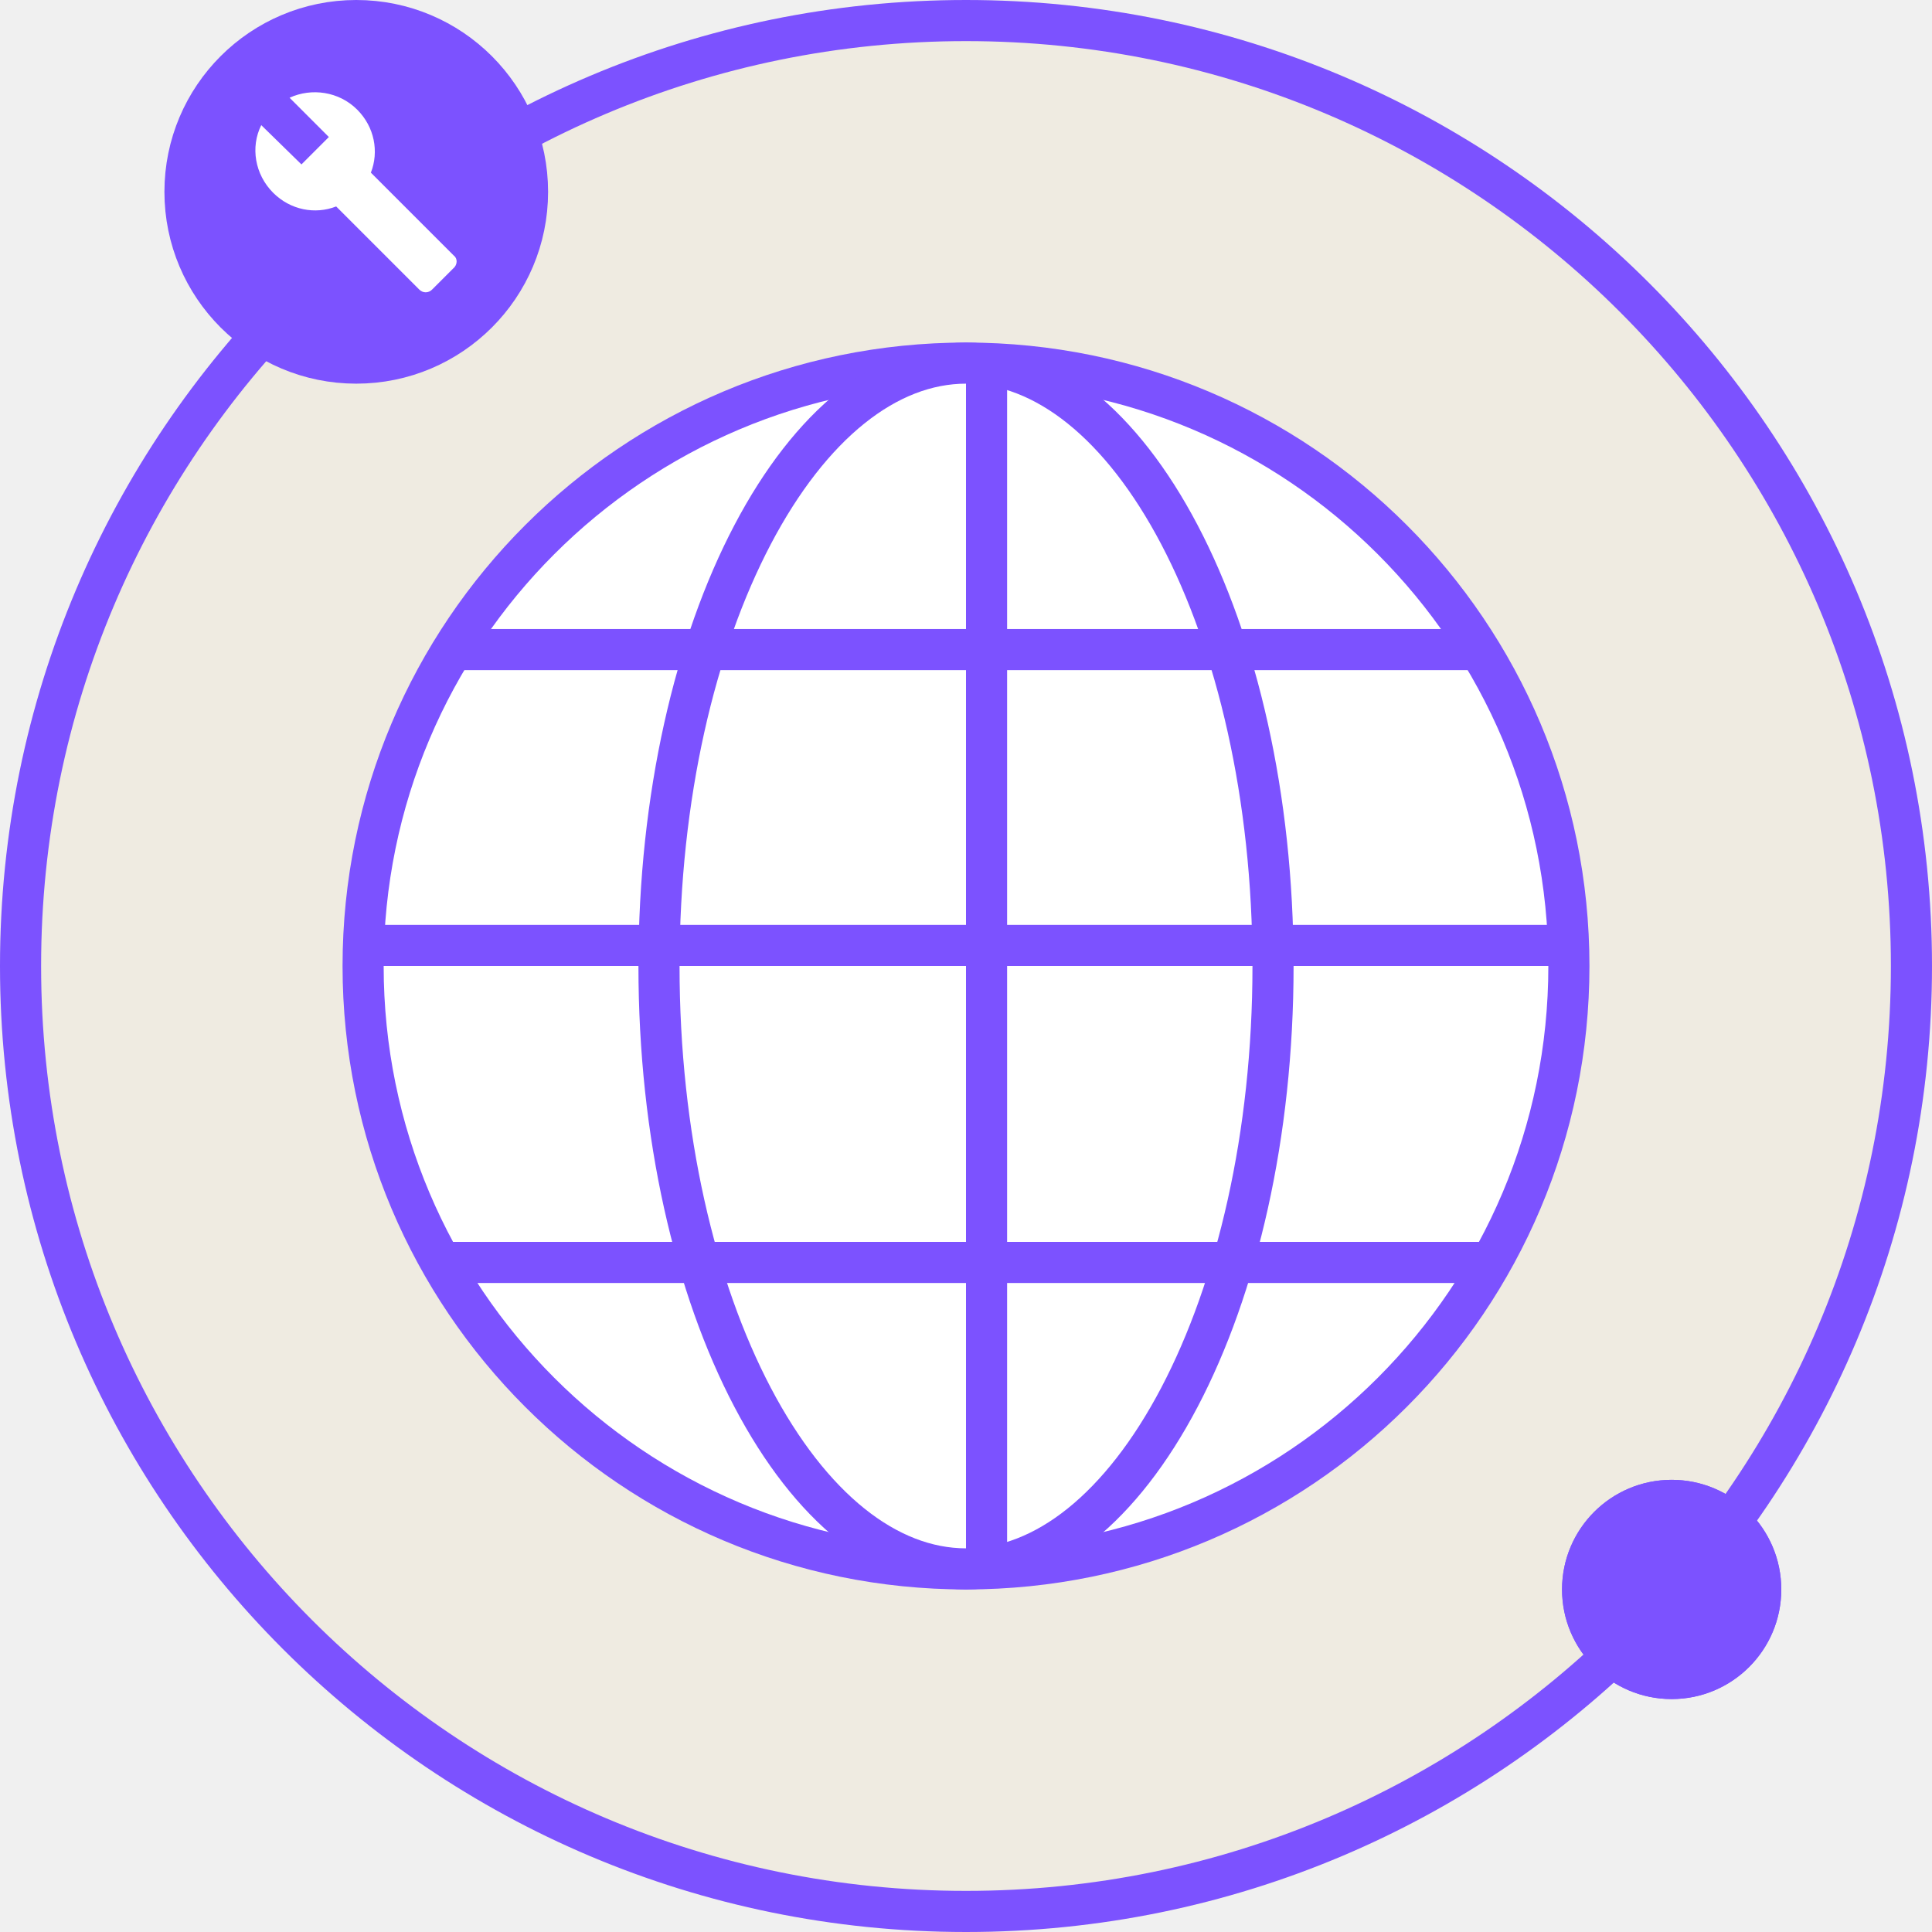
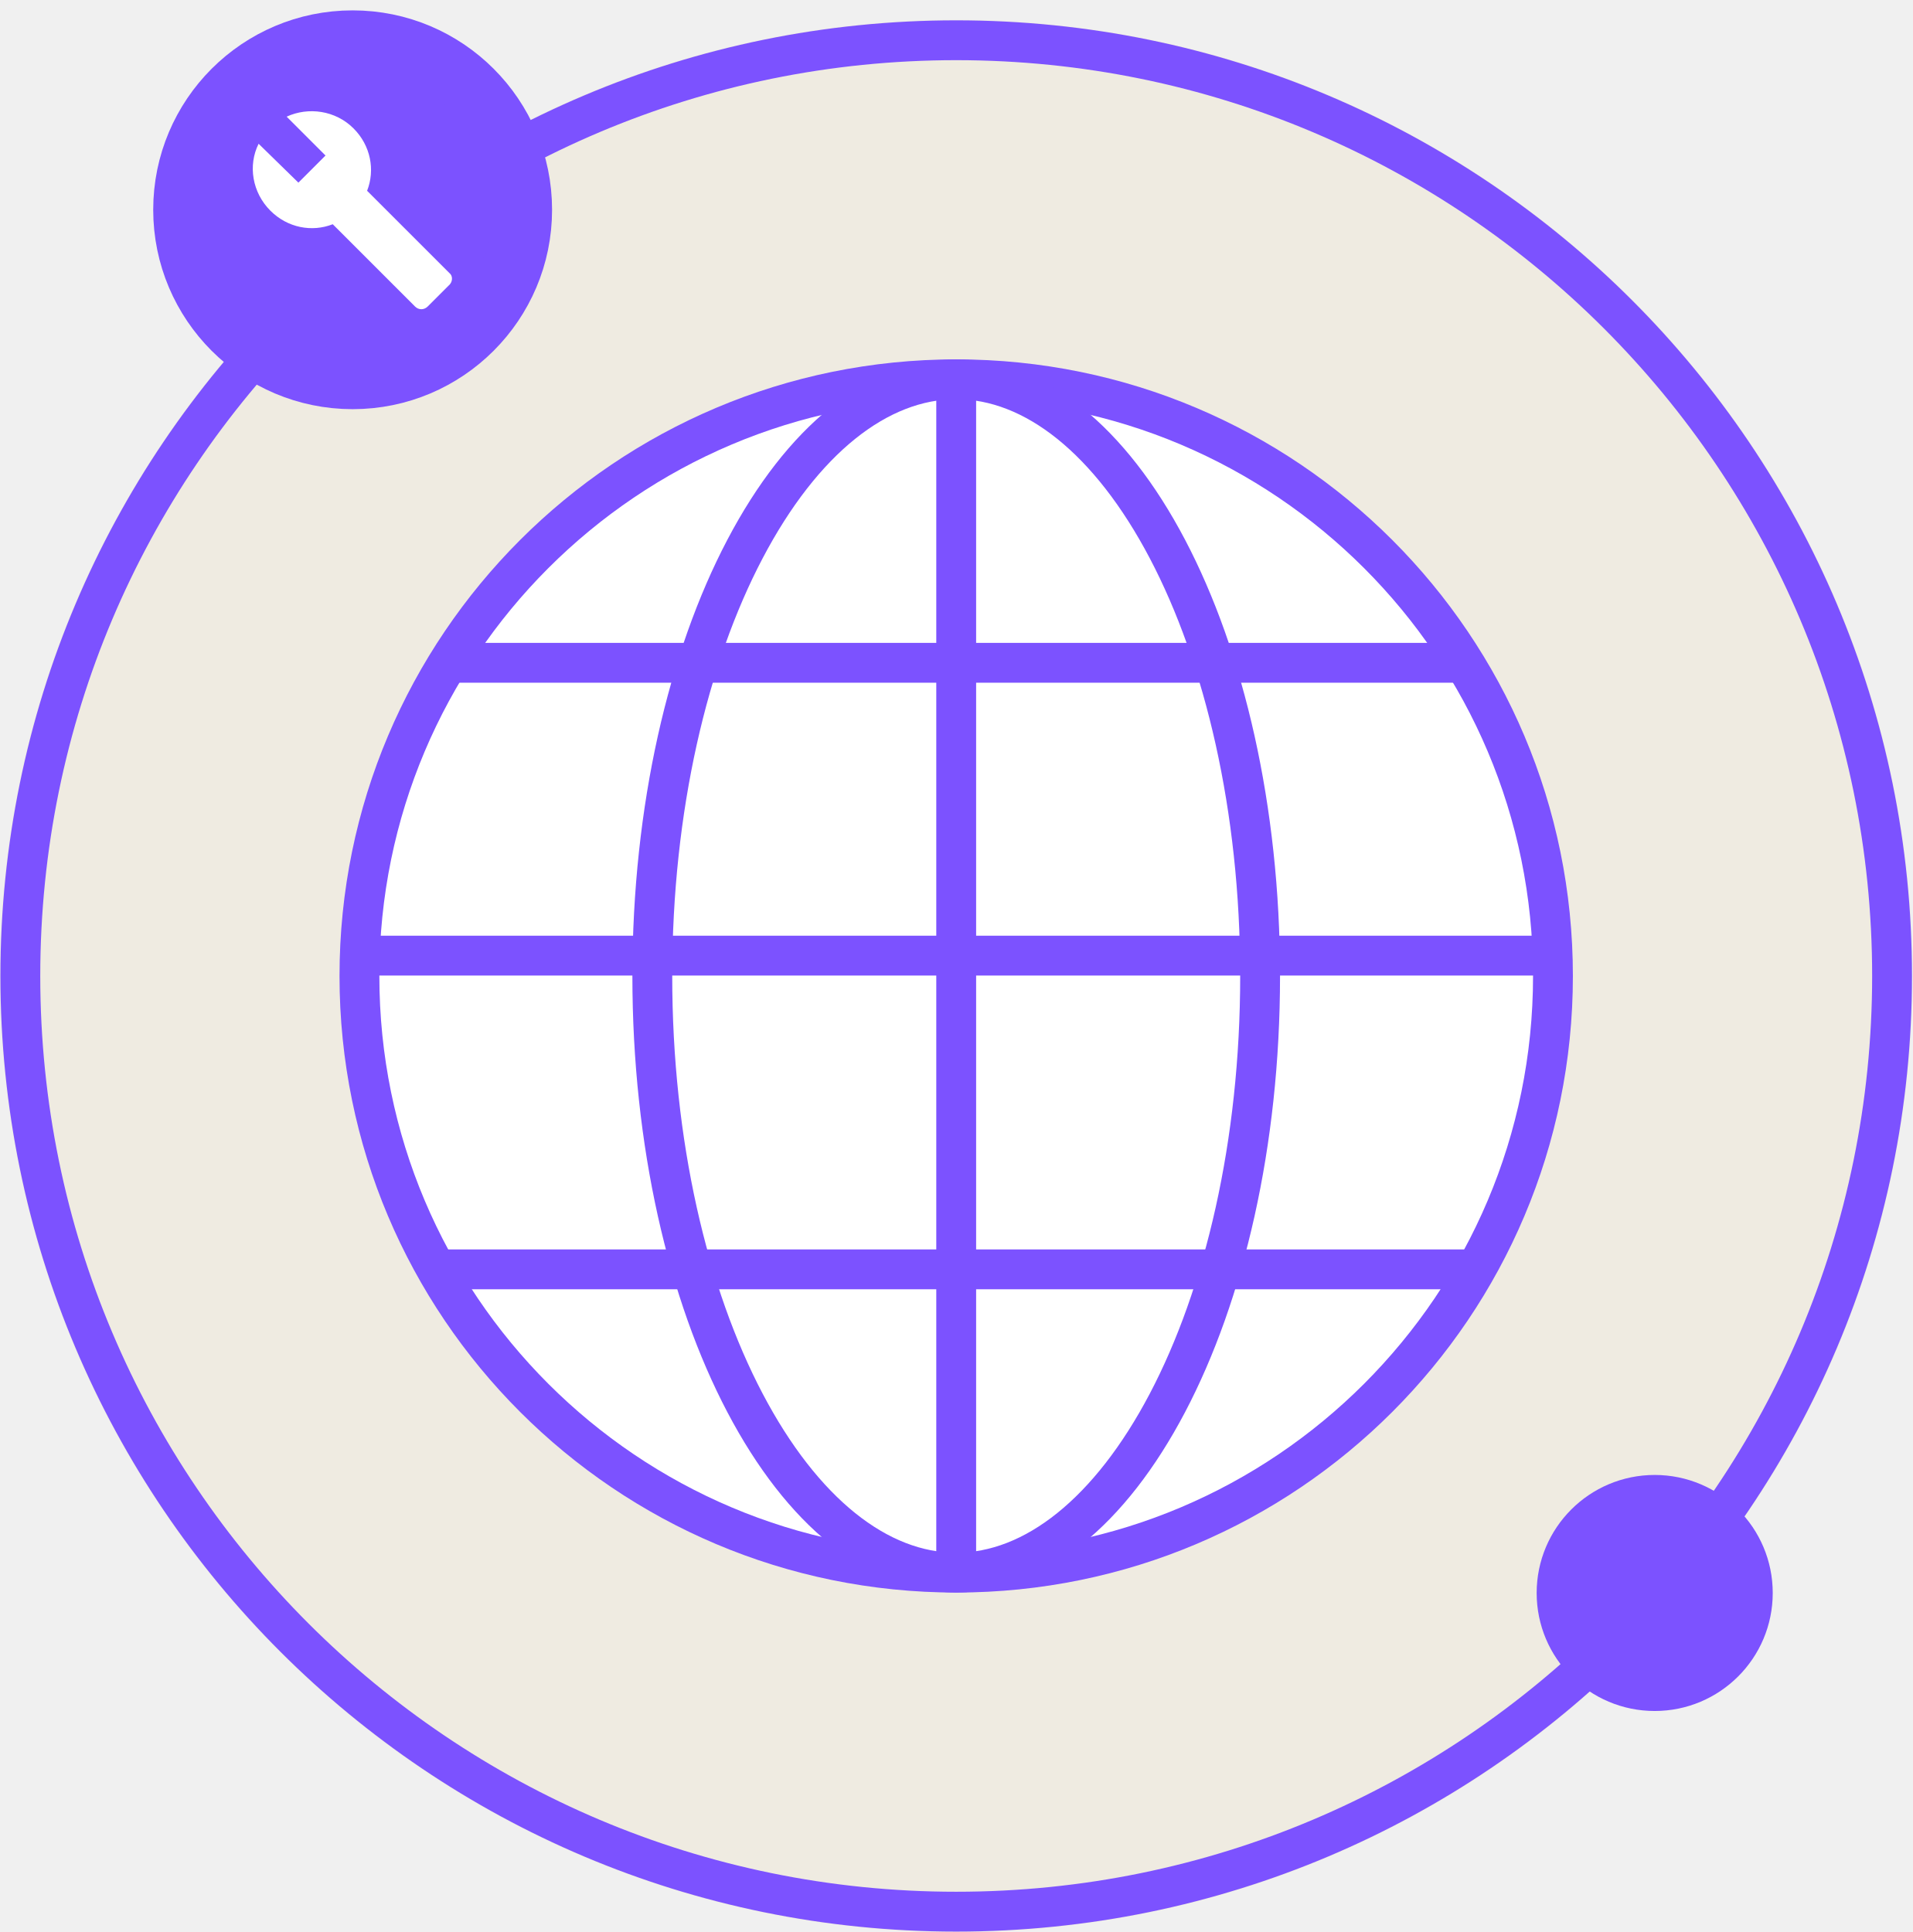
- <svg xmlns="http://www.w3.org/2000/svg" width="141" height="141" viewBox="0 0 141 141" fill="none">
-   <path d="M0 70.5C0 31.564 31.564 0 70.5 0V0C109.436 0 141 31.564 141 70.5V70.5C141 109.436 109.436 141 70.5 141V141C31.564 141 0 109.436 0 70.5V70.5Z" fill="#EFEBE1" />
-   <circle cx="70.5" cy="70.5" r="69" stroke="#7C52FF" stroke-width="3" />
-   <circle cx="25.605" cy="13.605" r="12.605" fill="#7C52FF" />
-   <path d="M33.133 18.667L27.067 12.6C27.667 11.067 27.334 9.267 26.067 8C24.733 6.667 22.733 6.4 21.134 7.133L24 10L22 12L19.067 9.133C18.267 10.733 18.6 12.733 19.933 14.067C21.2 15.333 23 15.667 24.534 15.067L30.6 21.133C30.867 21.4 31.267 21.4 31.534 21.133L33.067 19.6C33.4 19.333 33.4 18.867 33.133 18.667Z" fill="white" />
-   <circle cx="26" cy="14" r="12.5" stroke="#7C52FF" stroke-width="3" />
-   <circle cx="122" cy="116" r="8" fill="#7C52FF" />
-   <circle cx="122" cy="116" r="6.5" stroke="#7C52FF" stroke-width="3" />
-   <circle cx="70.5" cy="70.5" r="44" fill="white" stroke="#7C52FF" stroke-width="3" />
-   <path d="M92.907 70.5C92.907 82.871 90.269 93.997 86.077 101.976C81.849 110.024 76.267 114.5 70.501 114.5C64.734 114.5 59.153 110.024 54.924 101.976C50.732 93.997 48.094 82.871 48.094 70.5C48.094 58.129 50.732 47.003 54.924 39.024C59.153 30.976 64.734 26.5 70.501 26.5C76.267 26.5 81.849 30.976 86.077 39.024C90.269 47.003 92.907 58.129 92.907 70.5Z" fill="white" stroke="#7C52FF" stroke-width="3" />
-   <line x1="25.77" y1="69" x2="115.228" y2="69" stroke="#7C52FF" stroke-width="3" />
-   <line x1="32.712" y1="47.407" x2="108.288" y2="47.407" stroke="#7C52FF" stroke-width="3" />
-   <line x1="32.712" y1="92.135" x2="108.288" y2="92.135" stroke="#7C52FF" stroke-width="3" />
-   <line x1="72" y1="25.771" x2="72" y2="115.229" stroke="#7C52FF" stroke-width="3" />
+ <svg xmlns="http://www.w3.org/2000/svg" width="96" height="97" viewBox="0 0 96 97" fill="none">
+   <path d="M0 49C0 22.49 21.49 1 48 1C74.51 1 96 22.49 96 49C96 75.51 74.51 97 48 97C21.49 97 0 75.51 0 49Z" fill="#EFEBE1" />
+   <path d="M48 95.979C73.946 95.979 94.979 74.946 94.979 49C94.979 23.054 73.946 2.021 48 2.021C22.055 2.021 1.021 23.054 1.021 49C1.021 74.946 22.055 95.979 48 95.979Z" stroke="#7C52FF" stroke-width="2" />
+   <path d="M17.433 18.845C22.173 18.845 26.015 15.003 26.015 10.263C26.015 5.523 22.173 1.681 17.433 1.681C12.694 1.681 8.851 5.523 8.851 10.263C8.851 15.003 12.694 18.845 17.433 18.845Z" fill="#7C52FF" />
+   <path d="M22.559 13.709L18.428 9.579C18.837 8.535 18.61 7.309 17.747 6.447C16.84 5.539 15.478 5.357 14.389 5.857L16.34 7.808L14.979 9.17L12.982 7.218C12.437 8.308 12.664 9.669 13.572 10.577C14.434 11.44 15.659 11.667 16.703 11.258L20.834 15.389C21.015 15.57 21.288 15.57 21.469 15.389L22.513 14.345C22.74 14.163 22.74 13.845 22.559 13.709Z" fill="white" />
+   <path d="M17.702 19.043C22.402 19.043 26.213 15.232 26.213 10.532C26.213 5.832 22.402 2.021 17.702 2.021C13.002 2.021 9.191 5.832 9.191 10.532C9.191 15.232 13.002 19.043 17.702 19.043Z" stroke="#7C52FF" stroke-width="3" />
+   <path d="M83.064 85.426C86.072 85.426 88.511 82.987 88.511 79.979C88.511 76.971 86.072 74.532 83.064 74.532C80.056 74.532 77.617 76.971 77.617 79.979C77.617 82.987 80.056 85.426 83.064 85.426Z" fill="#7C52FF" />
+   <path d="M83.064 84.404C85.508 84.404 87.489 82.423 87.489 79.979C87.489 77.535 85.508 75.553 83.064 75.553C80.62 75.553 78.638 77.535 78.638 79.979C78.638 82.423 80.62 84.404 83.064 84.404Z" stroke="#7C52FF" stroke-width="3" />
+   <path d="M48 78.957C64.545 78.957 77.957 65.545 77.957 49C77.957 32.455 64.545 19.043 48 19.043C31.455 19.043 18.043 32.455 18.043 49C18.043 65.545 31.455 78.957 48 78.957Z" fill="white" stroke="#7C52FF" stroke-width="2" />
+   <path d="M63.256 49C63.256 57.423 61.46 64.998 58.606 70.43C55.727 75.91 51.926 78.957 48 78.957C44.074 78.957 40.274 75.91 37.395 70.43C34.541 64.998 32.745 57.423 32.745 49C32.745 40.577 34.541 33.002 37.395 27.57C40.274 22.09 44.074 19.043 48 19.043C51.926 19.043 55.727 22.09 58.606 27.57C61.46 33.002 63.256 40.577 63.256 49Z" fill="white" stroke="#7C52FF" stroke-width="2" />
+   <path d="M17.546 47.979H78.453" stroke="#7C52FF" stroke-width="2" />
+   <path d="M22.272 33.277H73.728" stroke="#7C52FF" stroke-width="2" />
+   <path d="M22.272 63.73H73.728" stroke="#7C52FF" stroke-width="2" />
+   <path d="M48 18.546V79.454" stroke="#7C52FF" stroke-width="2" />
</svg>
